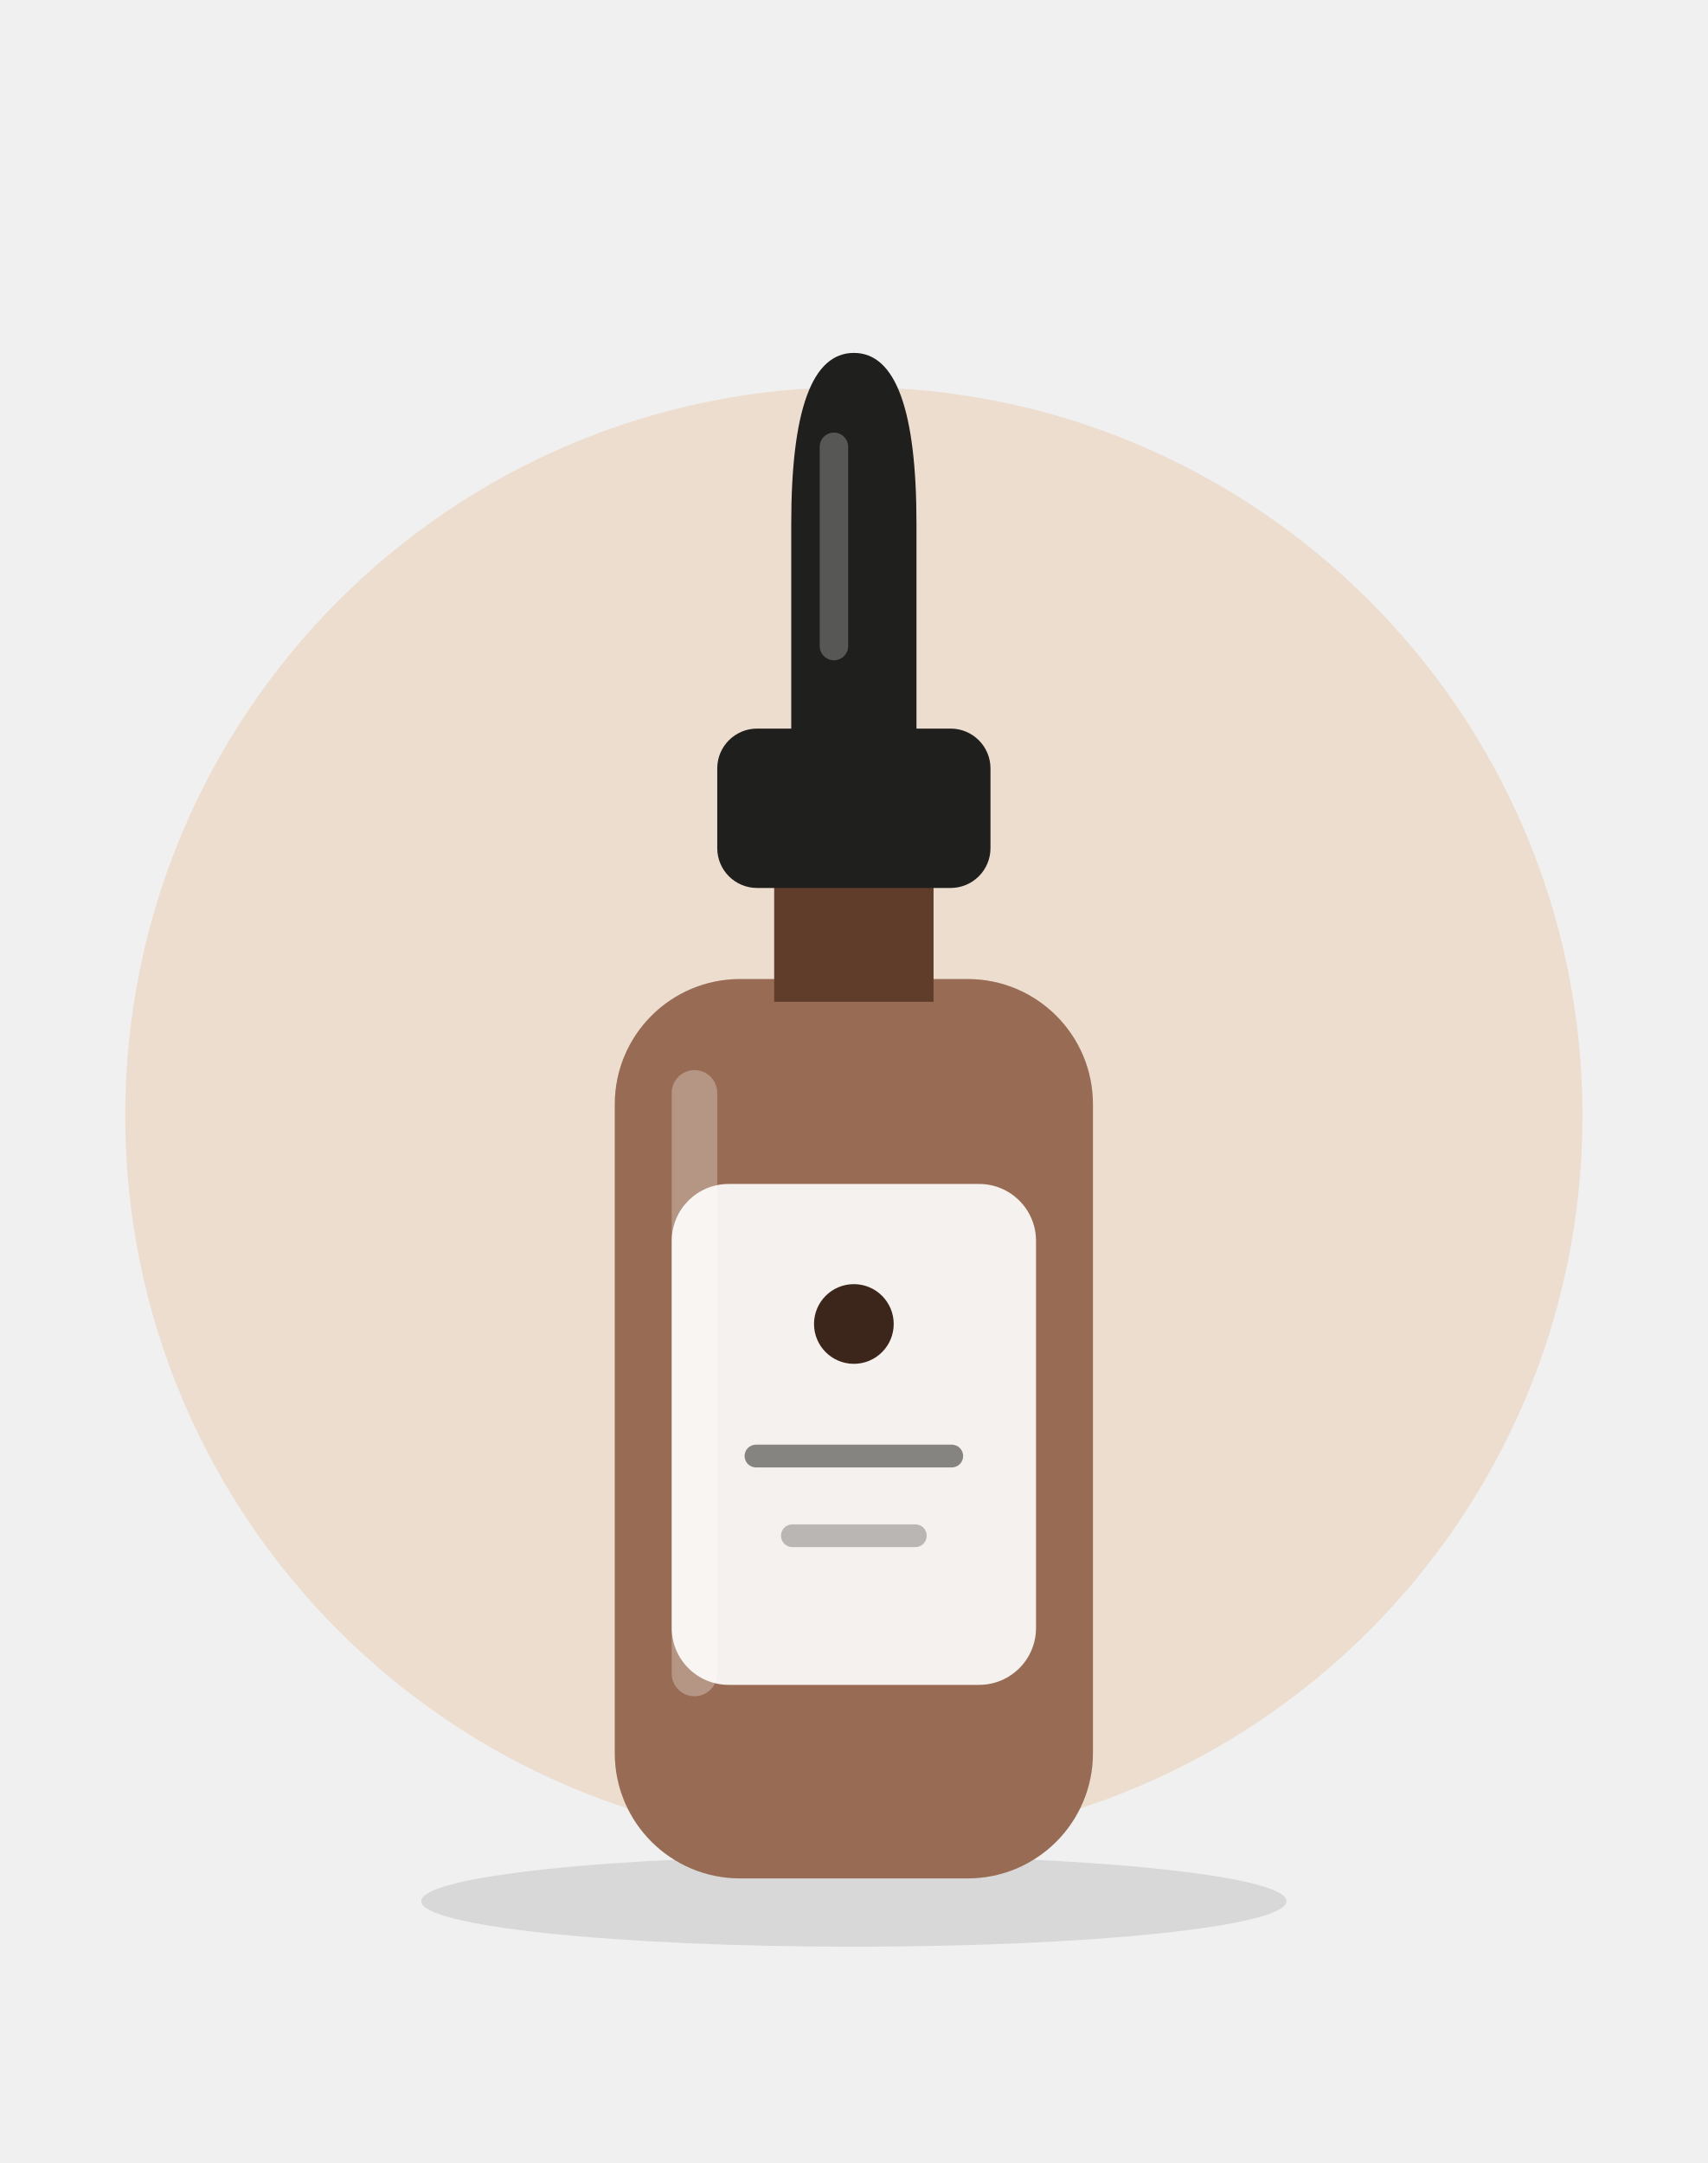
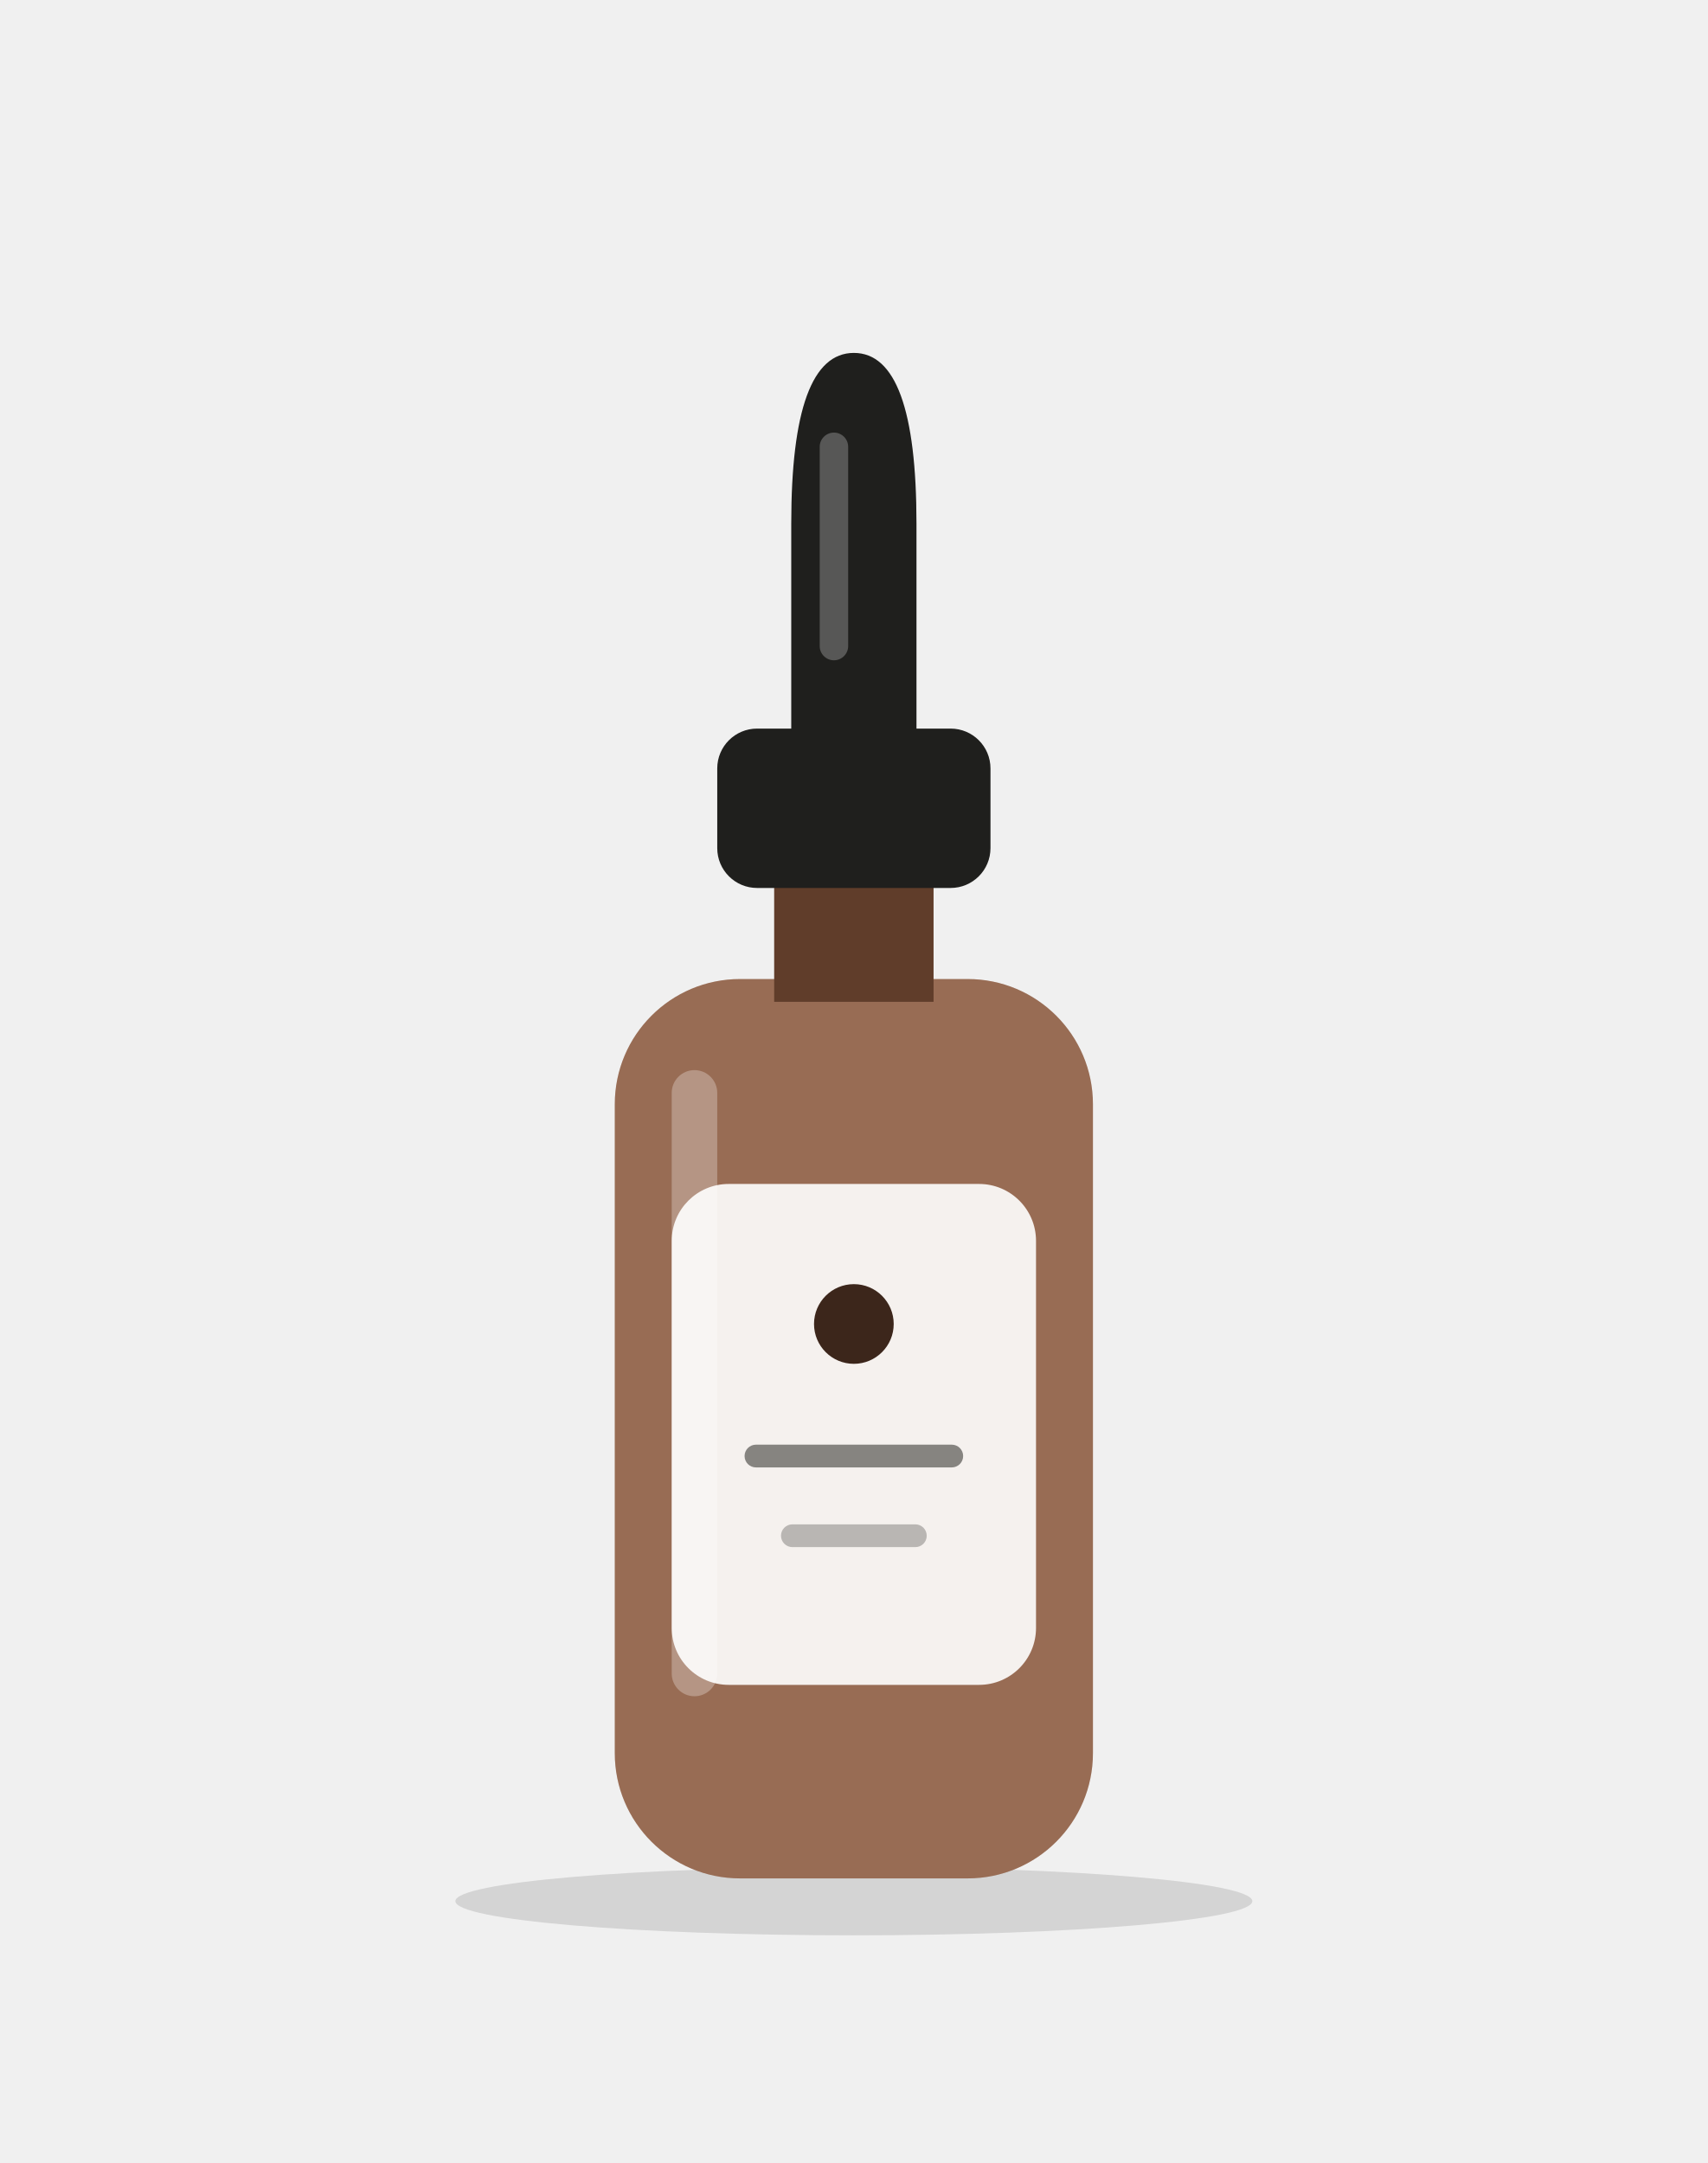
<svg xmlns="http://www.w3.org/2000/svg" viewBox="0 0 300 380" role="img" aria-label="Illustration">
-   <circle cx="150" cy="196" r="128" fill="#edddcf" />
-   <ellipse cx="150" cy="334" rx="76" ry="8" fill="#000" opacity=".1" />
+   <ellipse cx="150" cy="334" rx="70" ry="6" fill="#000" opacity=".12" />
  <rect x="108" y="172" width="84" height="158" rx="22" fill="#8a583d" />
  <rect x="108" y="172" width="84" height="158" rx="22" fill="#fff" opacity=".12" />
  <rect x="118" y="188" width="8" height="110" rx="4" fill="#fff" opacity=".28" />
  <rect x="136" y="150" width="28" height="26" fill="#603d2a" />
  <rect x="126" y="128" width="48" height="28" rx="7" fill="#1f1f1d" />
  <path d="M139 130 L139 92 Q139 62 150 62 Q161 62 161 92 L161 130 Z" fill="#1f1f1d" />
  <rect x="144" y="76" width="5" height="40" rx="2.5" fill="#fff" opacity=".25" />
  <rect x="118" y="208" width="64" height="88" rx="10" fill="#fff" opacity=".9" />
  <circle cx="150.0" cy="232.6" r="7.0" fill="#3c261b" />
  <rect x="130.8" y="253.8" width="38.4" height="4" rx="2" fill="#2b2a27" opacity=".55" />
  <rect x="137.2" y="267.8" width="25.6" height="4" rx="2" fill="#2b2a27" opacity=".3" />
</svg>
